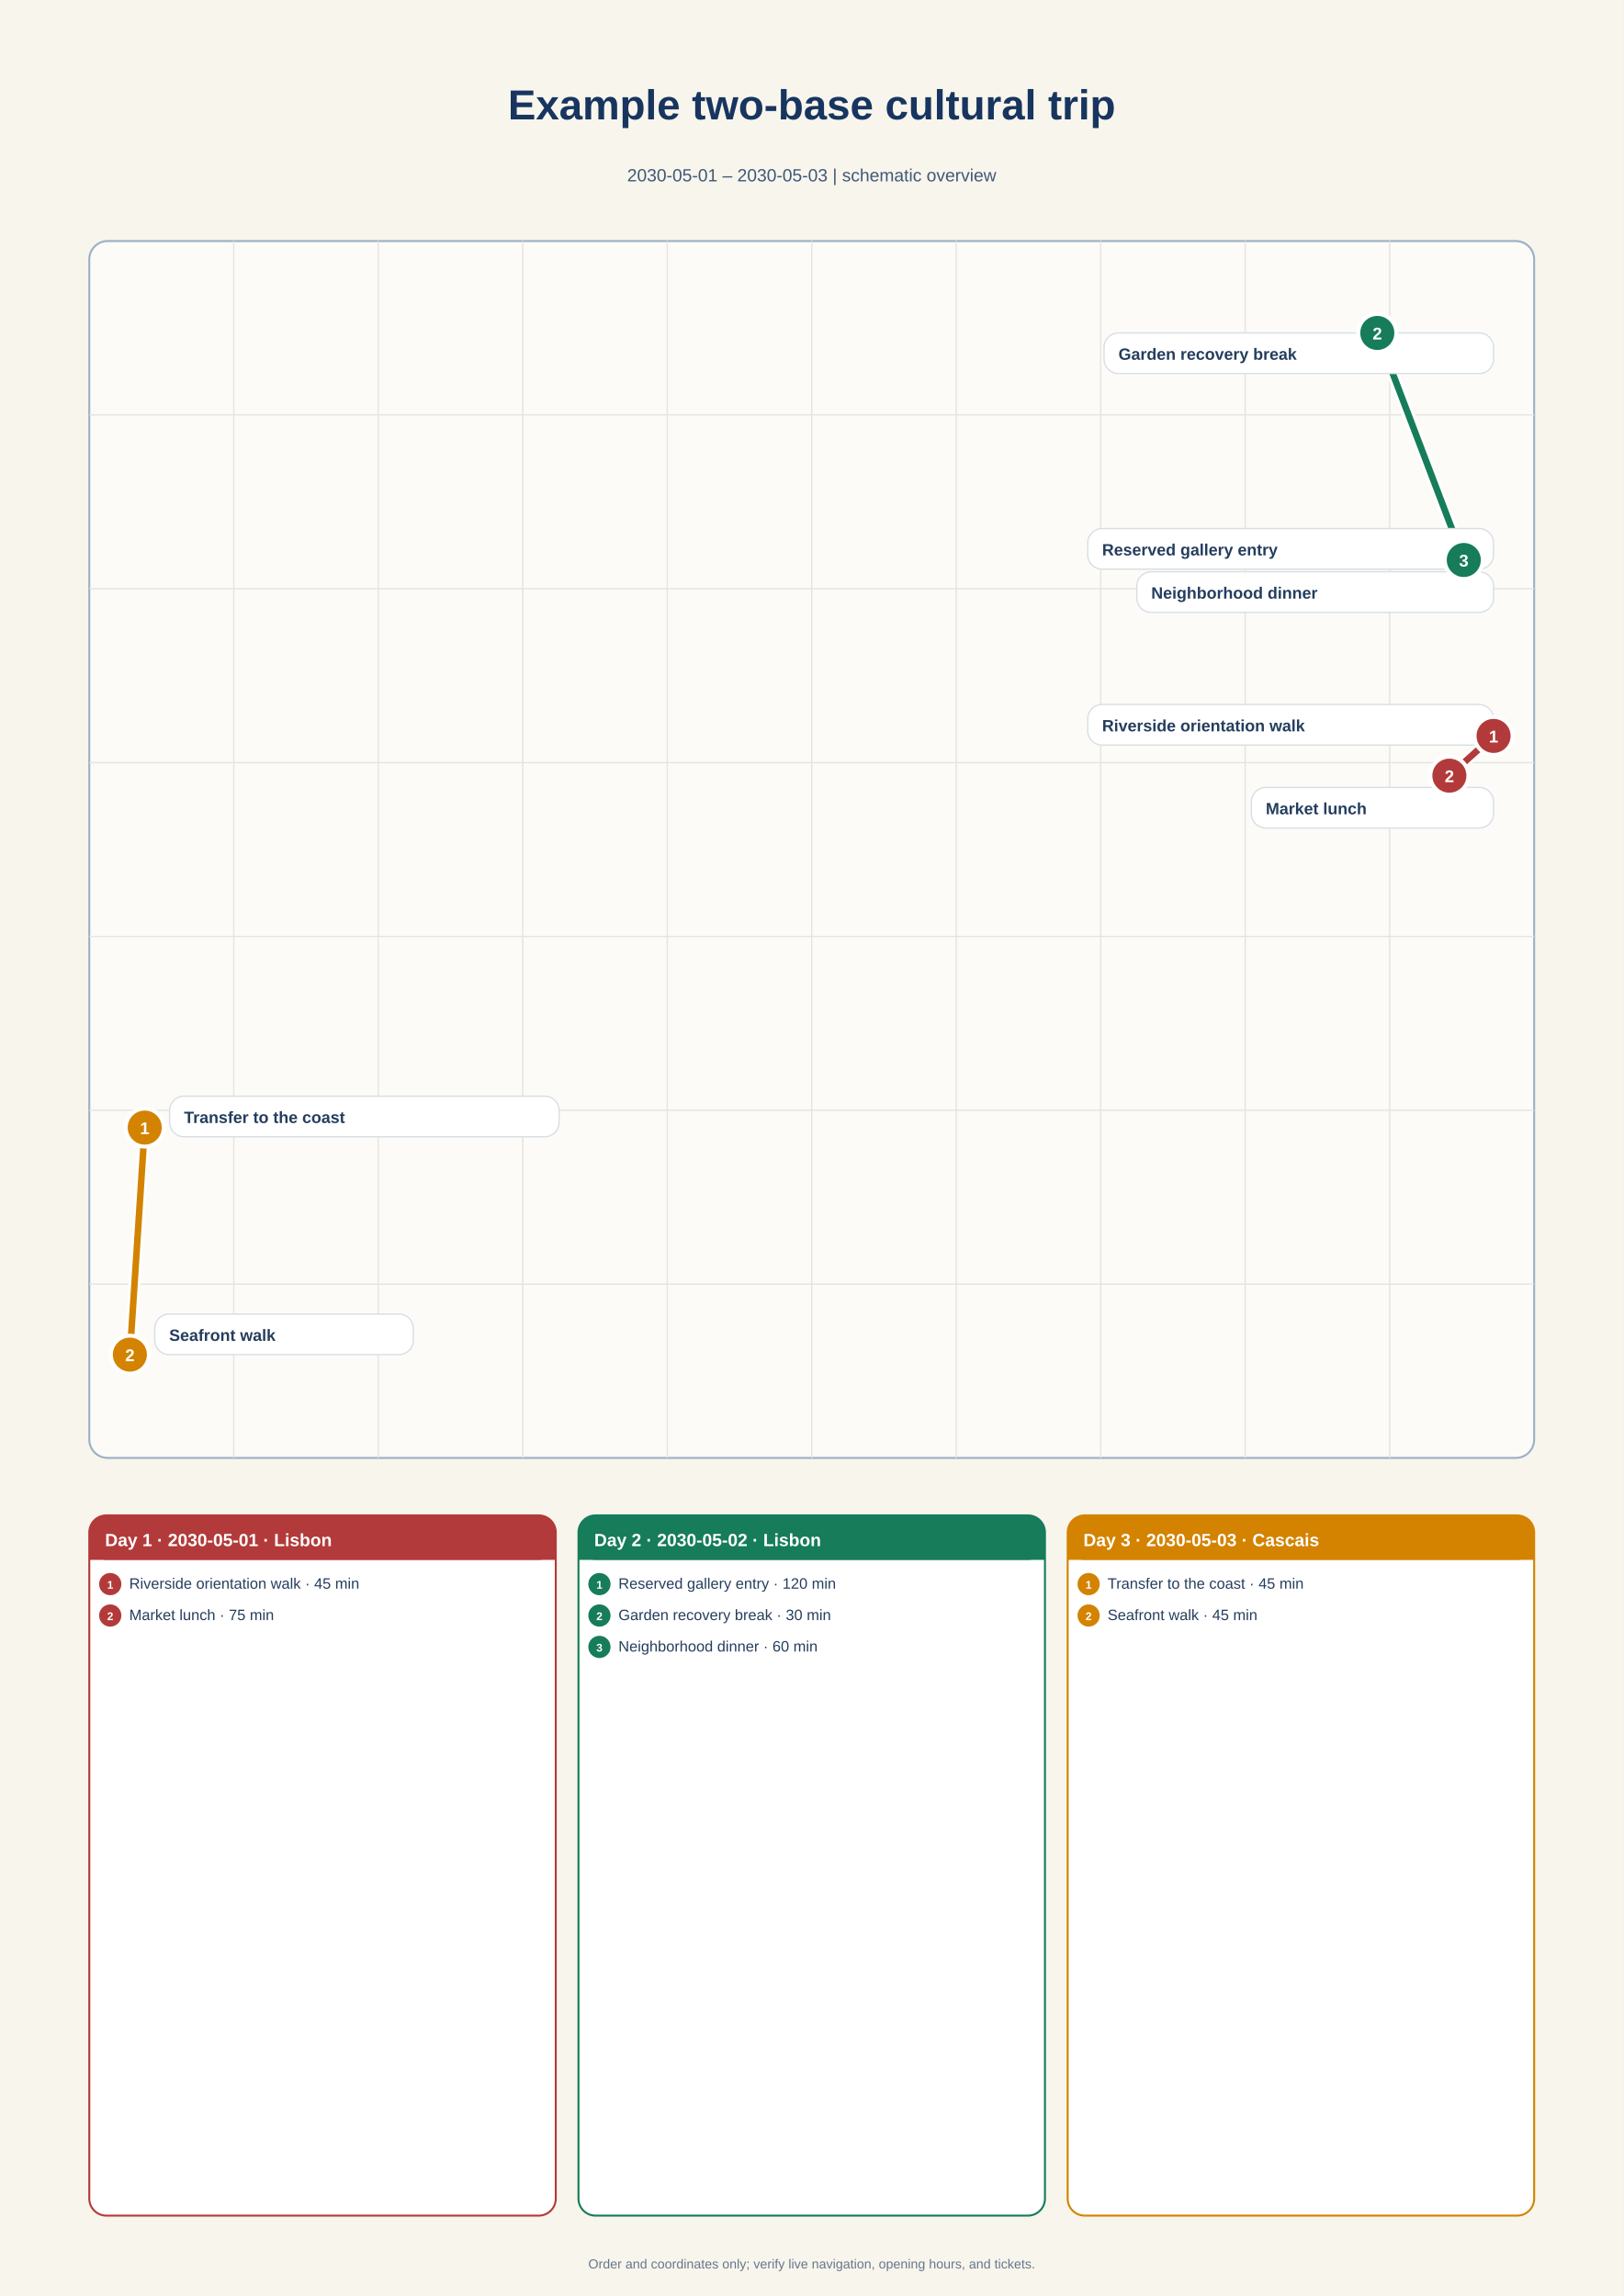
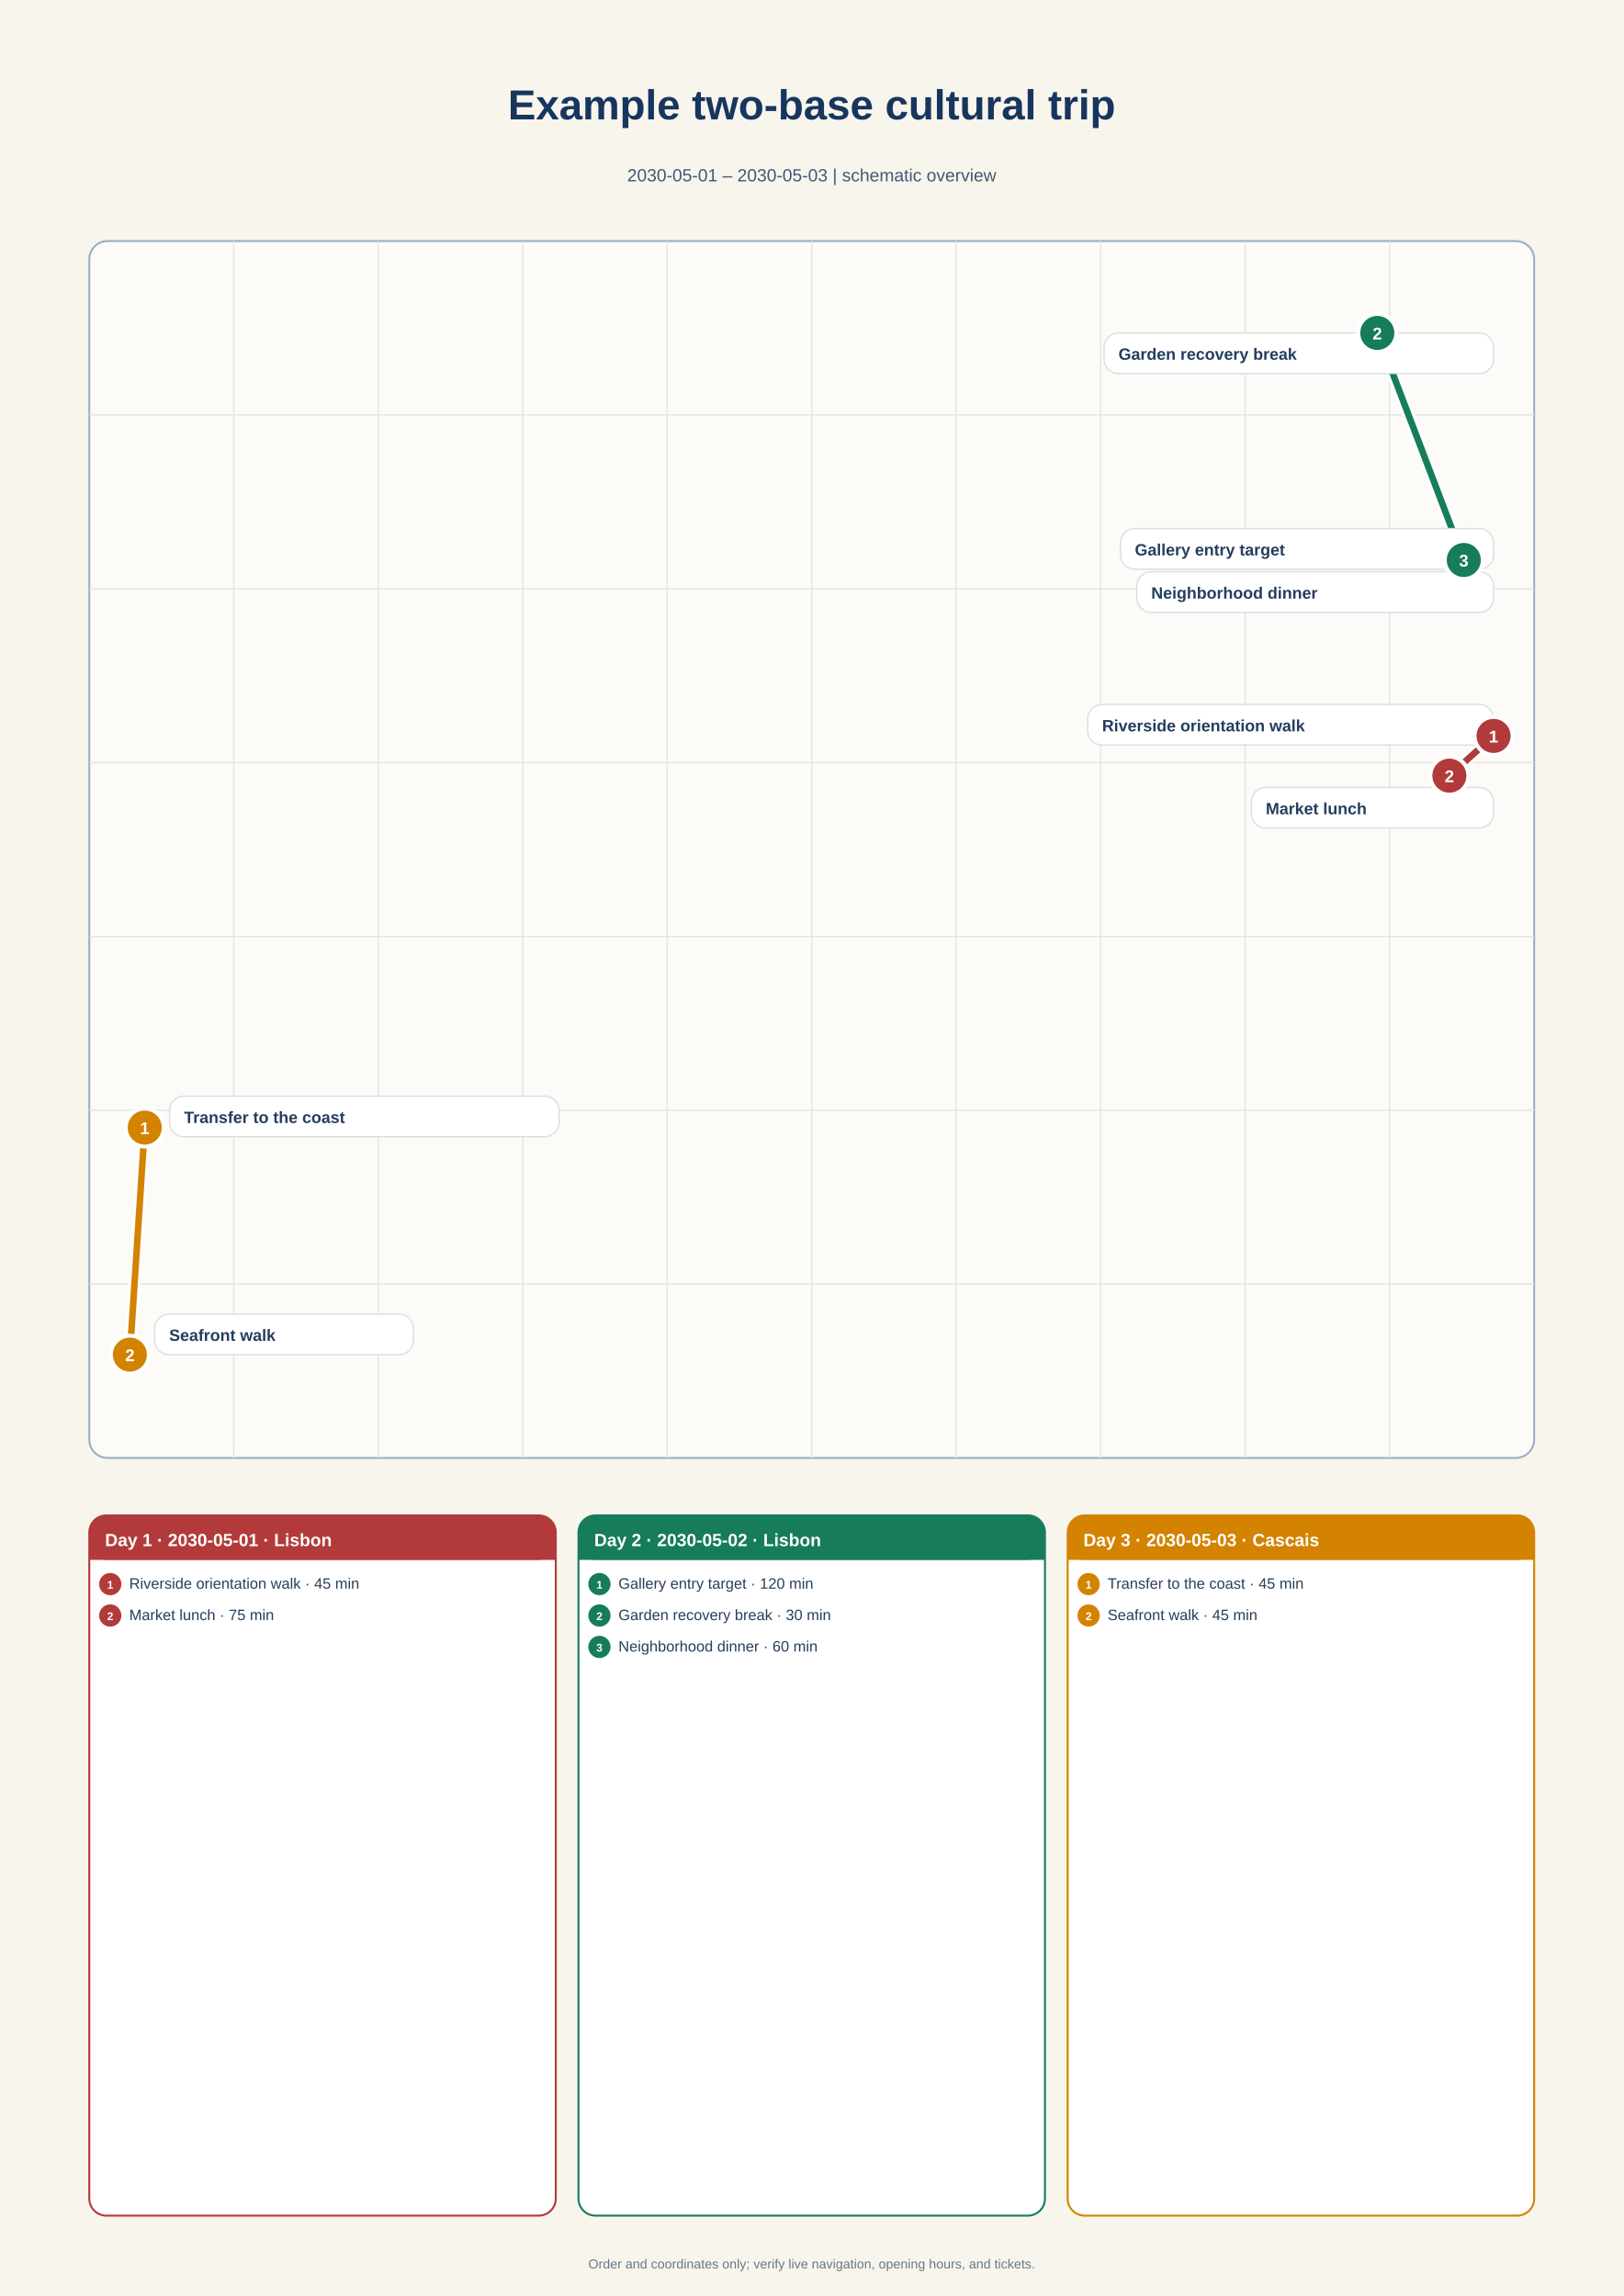
<svg xmlns="http://www.w3.org/2000/svg" width="2480" height="3508" viewBox="0 0 2480 3508">
  <rect width="100%" height="100%" fill="#F8F5EC" />
  <rect x="136.4" y="368.3" width="2207.2" height="1859.2" rx="28" fill="#FCFBF7" stroke="#9AB0C5" stroke-width="3" />
  <text x="1240.0" y="182.4" font-family="Arial, PingFang SC, Microsoft YaHei, sans-serif" font-size="64" font-weight="700" fill="#17355F" text-anchor="middle">Example two-base cultural trip</text>
  <text x="1240.0" y="277.1" font-family="Arial, PingFang SC, Microsoft YaHei, sans-serif" font-size="27" font-weight="500" fill="#3F5877" text-anchor="middle">2030-05-01 – 2030-05-03 | schematic overview</text>
  <line x1="357.1" y1="368.3" x2="357.1" y2="2227.6" stroke="#E6E4DE" stroke-width="2" />
  <line x1="577.8" y1="368.3" x2="577.8" y2="2227.6" stroke="#E6E4DE" stroke-width="2" />
  <line x1="798.6" y1="368.3" x2="798.6" y2="2227.6" stroke="#E6E4DE" stroke-width="2" />
  <line x1="1019.3" y1="368.3" x2="1019.3" y2="2227.6" stroke="#E6E4DE" stroke-width="2" />
  <line x1="1240.0" y1="368.3" x2="1240.0" y2="2227.6" stroke="#E6E4DE" stroke-width="2" />
  <line x1="1460.7" y1="368.3" x2="1460.7" y2="2227.6" stroke="#E6E4DE" stroke-width="2" />
  <line x1="1681.4" y1="368.3" x2="1681.4" y2="2227.6" stroke="#E6E4DE" stroke-width="2" />
  <line x1="1902.2" y1="368.3" x2="1902.2" y2="2227.6" stroke="#E6E4DE" stroke-width="2" />
  <line x1="2122.9" y1="368.3" x2="2122.9" y2="2227.6" stroke="#E6E4DE" stroke-width="2" />
  <line x1="136.4" y1="633.9" x2="2343.6" y2="633.9" stroke="#E6E4DE" stroke-width="2" />
  <line x1="136.4" y1="899.6" x2="2343.6" y2="899.6" stroke="#E6E4DE" stroke-width="2" />
  <line x1="136.4" y1="1165.2" x2="2343.6" y2="1165.2" stroke="#E6E4DE" stroke-width="2" />
  <line x1="136.4" y1="1430.8" x2="2343.6" y2="1430.8" stroke="#E6E4DE" stroke-width="2" />
  <line x1="136.4" y1="1696.4" x2="2343.6" y2="1696.4" stroke="#E6E4DE" stroke-width="2" />
  <line x1="136.4" y1="1962.0" x2="2343.6" y2="1962.0" stroke="#E6E4DE" stroke-width="2" />
  <path d="M 2281.6 1124.4 L 2214.1 1185.1" fill="none" stroke="#FFFFFF" stroke-width="18" stroke-linecap="round" />
  <path d="M 2281.6 1124.4 L 2214.1 1185.1" fill="none" stroke="#B33A3A" stroke-width="10" stroke-linecap="round" />
  <rect x="1661.6" y="1076.4" width="620.0" height="62" rx="22" fill="#FFFFFF" stroke="#D8DEE4" stroke-width="2" />
  <circle cx="2281.6" cy="1124.4" r="29" fill="#B33A3A" stroke="#FFFFFF" stroke-width="6" />
  <text x="2281.6" y="1134.4" font-family="Arial, PingFang SC, Microsoft YaHei, sans-serif" font-size="26" font-weight="700" fill="#FFFFFF" text-anchor="middle">1</text>
  <text x="1683.6" y="1117.4" font-family="Arial, PingFang SC, Microsoft YaHei, sans-serif" font-size="25" font-weight="600" fill="#243D5E" text-anchor="start">Riverside orientation walk</text>
  <rect x="1911.6" y="1203.1" width="370.0" height="62" rx="22" fill="#FFFFFF" stroke="#D8DEE4" stroke-width="2" />
  <circle cx="2214.1" cy="1185.1" r="29" fill="#B33A3A" stroke="#FFFFFF" stroke-width="6" />
  <text x="2214.1" y="1195.1" font-family="Arial, PingFang SC, Microsoft YaHei, sans-serif" font-size="26" font-weight="700" fill="#FFFFFF" text-anchor="middle">2</text>
  <text x="1933.6" y="1244.1" font-family="Arial, PingFang SC, Microsoft YaHei, sans-serif" font-size="25" font-weight="600" fill="#243D5E" text-anchor="start">Market lunch</text>
  <path d="M 2236.1 855.6 L 2104.0 508.7" fill="none" stroke="#FFFFFF" stroke-width="18" stroke-linecap="round" />
  <path d="M 2236.1 855.6 L 2104.0 508.7" fill="none" stroke="#167C5A" stroke-width="10" stroke-linecap="round" />
  <path d="M 2104.0 508.7 L 2236.1 855.6" fill="none" stroke="#FFFFFF" stroke-width="18" stroke-linecap="round" />
  <path d="M 2104.0 508.7 L 2236.1 855.6" fill="none" stroke="#167C5A" stroke-width="10" stroke-linecap="round" />
-   <rect x="1661.6" y="807.6" width="620.0" height="62" rx="22" fill="#FFFFFF" stroke="#D8DEE4" stroke-width="2" />
+   <rect x="1711.6" y="807.6" width="570.0" height="62" rx="22" fill="#FFFFFF" stroke="#D8DEE4" stroke-width="2" />
  <circle cx="2236.1" cy="855.6" r="29" fill="#167C5A" stroke="#FFFFFF" stroke-width="6" />
  <text x="2236.1" y="865.6" font-family="Arial, PingFang SC, Microsoft YaHei, sans-serif" font-size="26" font-weight="700" fill="#FFFFFF" text-anchor="middle">1</text>
-   <text x="1683.6" y="848.6" font-family="Arial, PingFang SC, Microsoft YaHei, sans-serif" font-size="25" font-weight="600" fill="#243D5E" text-anchor="start">Reserved gallery entry</text>
+   <text x="1733.6" y="848.6" font-family="Arial, PingFang SC, Microsoft YaHei, sans-serif" font-size="25" font-weight="600" fill="#243D5E" text-anchor="start">Gallery entry target</text>
  <rect x="1686.6" y="508.7" width="595.0" height="62" rx="22" fill="#FFFFFF" stroke="#D8DEE4" stroke-width="2" />
  <circle cx="2104.0" cy="508.7" r="29" fill="#167C5A" stroke="#FFFFFF" stroke-width="6" />
  <text x="2104.0" y="518.7" font-family="Arial, PingFang SC, Microsoft YaHei, sans-serif" font-size="26" font-weight="700" fill="#FFFFFF" text-anchor="middle">2</text>
  <text x="1708.6" y="549.7" font-family="Arial, PingFang SC, Microsoft YaHei, sans-serif" font-size="25" font-weight="600" fill="#243D5E" text-anchor="start">Garden recovery break</text>
  <rect x="1736.6" y="873.6" width="545.0" height="62" rx="22" fill="#FFFFFF" stroke="#D8DEE4" stroke-width="2" />
  <circle cx="2236.1" cy="855.6" r="29" fill="#167C5A" stroke="#FFFFFF" stroke-width="6" />
  <text x="2236.1" y="865.6" font-family="Arial, PingFang SC, Microsoft YaHei, sans-serif" font-size="26" font-weight="700" fill="#FFFFFF" text-anchor="middle">3</text>
  <text x="1758.6" y="914.6" font-family="Arial, PingFang SC, Microsoft YaHei, sans-serif" font-size="25" font-weight="600" fill="#243D5E" text-anchor="start">Neighborhood dinner</text>
  <path d="M 221.1 1722.8 L 198.4 2069.7" fill="none" stroke="#FFFFFF" stroke-width="18" stroke-linecap="round" />
  <path d="M 221.1 1722.8 L 198.4 2069.7" fill="none" stroke="#D38300" stroke-width="10" stroke-linecap="round" />
  <rect x="259.1" y="1674.8" width="595.0" height="62" rx="22" fill="#FFFFFF" stroke="#D8DEE4" stroke-width="2" />
  <circle cx="221.1" cy="1722.8" r="29" fill="#D38300" stroke="#FFFFFF" stroke-width="6" />
  <text x="221.1" y="1732.8" font-family="Arial, PingFang SC, Microsoft YaHei, sans-serif" font-size="26" font-weight="700" fill="#FFFFFF" text-anchor="middle">1</text>
  <text x="281.1" y="1715.8" font-family="Arial, PingFang SC, Microsoft YaHei, sans-serif" font-size="25" font-weight="600" fill="#243D5E" text-anchor="start">Transfer to the coast</text>
  <rect x="236.4" y="2007.7" width="395.0" height="62" rx="22" fill="#FFFFFF" stroke="#D8DEE4" stroke-width="2" />
  <circle cx="198.4" cy="2069.7" r="29" fill="#D38300" stroke="#FFFFFF" stroke-width="6" />
  <text x="198.4" y="2079.7" font-family="Arial, PingFang SC, Microsoft YaHei, sans-serif" font-size="26" font-weight="700" fill="#FFFFFF" text-anchor="middle">2</text>
  <text x="258.4" y="2048.7" font-family="Arial, PingFang SC, Microsoft YaHei, sans-serif" font-size="25" font-weight="600" fill="#243D5E" text-anchor="start">Seafront walk</text>
  <rect x="136.4" y="2315.3" width="712.6" height="1069.9" rx="26" fill="#FFFFFF" stroke="#B33A3A" stroke-width="3" />
  <rect x="136.4" y="2315.3" width="712.6" height="68" rx="26" fill="#B33A3A" />
  <rect x="136.4" y="2355.3" width="712.6" height="28" fill="#B33A3A" />
  <text x="160.4" y="2362.3" font-family="Arial, PingFang SC, Microsoft YaHei, sans-serif" font-size="27" font-weight="700" fill="#FFFFFF" text-anchor="start">Day 1 · 2030-05-01 · Lisbon</text>
  <circle cx="168.4" cy="2420.3" r="17" fill="#B33A3A" />
  <text x="168.4" y="2427.3" font-family="Arial, PingFang SC, Microsoft YaHei, sans-serif" font-size="17" font-weight="700" fill="#FFFFFF" text-anchor="middle">1</text>
  <text x="197.4" y="2427.3" font-family="Arial, PingFang SC, Microsoft YaHei, sans-serif" font-size="23" font-weight="500" fill="#253E5D" text-anchor="start">Riverside orientation walk · 45 min</text>
  <circle cx="168.4" cy="2468.3" r="17" fill="#B33A3A" />
  <text x="168.4" y="2475.3" font-family="Arial, PingFang SC, Microsoft YaHei, sans-serif" font-size="17" font-weight="700" fill="#FFFFFF" text-anchor="middle">2</text>
  <text x="197.4" y="2475.3" font-family="Arial, PingFang SC, Microsoft YaHei, sans-serif" font-size="23" font-weight="500" fill="#253E5D" text-anchor="start">Market lunch · 75 min</text>
  <rect x="883.7" y="2315.3" width="712.6" height="1069.9" rx="26" fill="#FFFFFF" stroke="#167C5A" stroke-width="3" />
  <rect x="883.7" y="2315.3" width="712.6" height="68" rx="26" fill="#167C5A" />
  <rect x="883.7" y="2355.3" width="712.6" height="28" fill="#167C5A" />
  <text x="907.7" y="2362.3" font-family="Arial, PingFang SC, Microsoft YaHei, sans-serif" font-size="27" font-weight="700" fill="#FFFFFF" text-anchor="start">Day 2 · 2030-05-02 · Lisbon</text>
  <circle cx="915.7" cy="2420.3" r="17" fill="#167C5A" />
  <text x="915.7" y="2427.3" font-family="Arial, PingFang SC, Microsoft YaHei, sans-serif" font-size="17" font-weight="700" fill="#FFFFFF" text-anchor="middle">1</text>
-   <text x="944.7" y="2427.3" font-family="Arial, PingFang SC, Microsoft YaHei, sans-serif" font-size="23" font-weight="500" fill="#253E5D" text-anchor="start">Reserved gallery entry · 120 min</text>
+   <text x="944.7" y="2427.3" font-family="Arial, PingFang SC, Microsoft YaHei, sans-serif" font-size="23" font-weight="500" fill="#253E5D" text-anchor="start">Gallery entry target · 120 min</text>
  <circle cx="915.7" cy="2468.3" r="17" fill="#167C5A" />
  <text x="915.7" y="2475.3" font-family="Arial, PingFang SC, Microsoft YaHei, sans-serif" font-size="17" font-weight="700" fill="#FFFFFF" text-anchor="middle">2</text>
  <text x="944.7" y="2475.3" font-family="Arial, PingFang SC, Microsoft YaHei, sans-serif" font-size="23" font-weight="500" fill="#253E5D" text-anchor="start">Garden recovery break · 30 min</text>
  <circle cx="915.7" cy="2516.3" r="17" fill="#167C5A" />
  <text x="915.7" y="2523.3" font-family="Arial, PingFang SC, Microsoft YaHei, sans-serif" font-size="17" font-weight="700" fill="#FFFFFF" text-anchor="middle">3</text>
  <text x="944.7" y="2523.3" font-family="Arial, PingFang SC, Microsoft YaHei, sans-serif" font-size="23" font-weight="500" fill="#253E5D" text-anchor="start">Neighborhood dinner · 60 min</text>
  <rect x="1631.0" y="2315.3" width="712.6" height="1069.9" rx="26" fill="#FFFFFF" stroke="#D38300" stroke-width="3" />
  <rect x="1631.0" y="2315.3" width="712.6" height="68" rx="26" fill="#D38300" />
  <rect x="1631.0" y="2355.3" width="712.6" height="28" fill="#D38300" />
  <text x="1655.0" y="2362.3" font-family="Arial, PingFang SC, Microsoft YaHei, sans-serif" font-size="27" font-weight="700" fill="#FFFFFF" text-anchor="start">Day 3 · 2030-05-03 · Cascais</text>
  <circle cx="1663.0" cy="2420.3" r="17" fill="#D38300" />
  <text x="1663.0" y="2427.3" font-family="Arial, PingFang SC, Microsoft YaHei, sans-serif" font-size="17" font-weight="700" fill="#FFFFFF" text-anchor="middle">1</text>
  <text x="1692.0" y="2427.3" font-family="Arial, PingFang SC, Microsoft YaHei, sans-serif" font-size="23" font-weight="500" fill="#253E5D" text-anchor="start">Transfer to the coast · 45 min</text>
  <circle cx="1663.0" cy="2468.3" r="17" fill="#D38300" />
  <text x="1663.0" y="2475.3" font-family="Arial, PingFang SC, Microsoft YaHei, sans-serif" font-size="17" font-weight="700" fill="#FFFFFF" text-anchor="middle">2</text>
  <text x="1692.0" y="2475.3" font-family="Arial, PingFang SC, Microsoft YaHei, sans-serif" font-size="23" font-weight="500" fill="#253E5D" text-anchor="start">Seafront walk · 45 min</text>
  <text x="1240.0" y="3465.9" font-family="Arial, PingFang SC, Microsoft YaHei, sans-serif" font-size="20" font-weight="400" fill="#65778C" text-anchor="middle">Order and coordinates only; verify live navigation, opening hours, and tickets.</text>
</svg>
